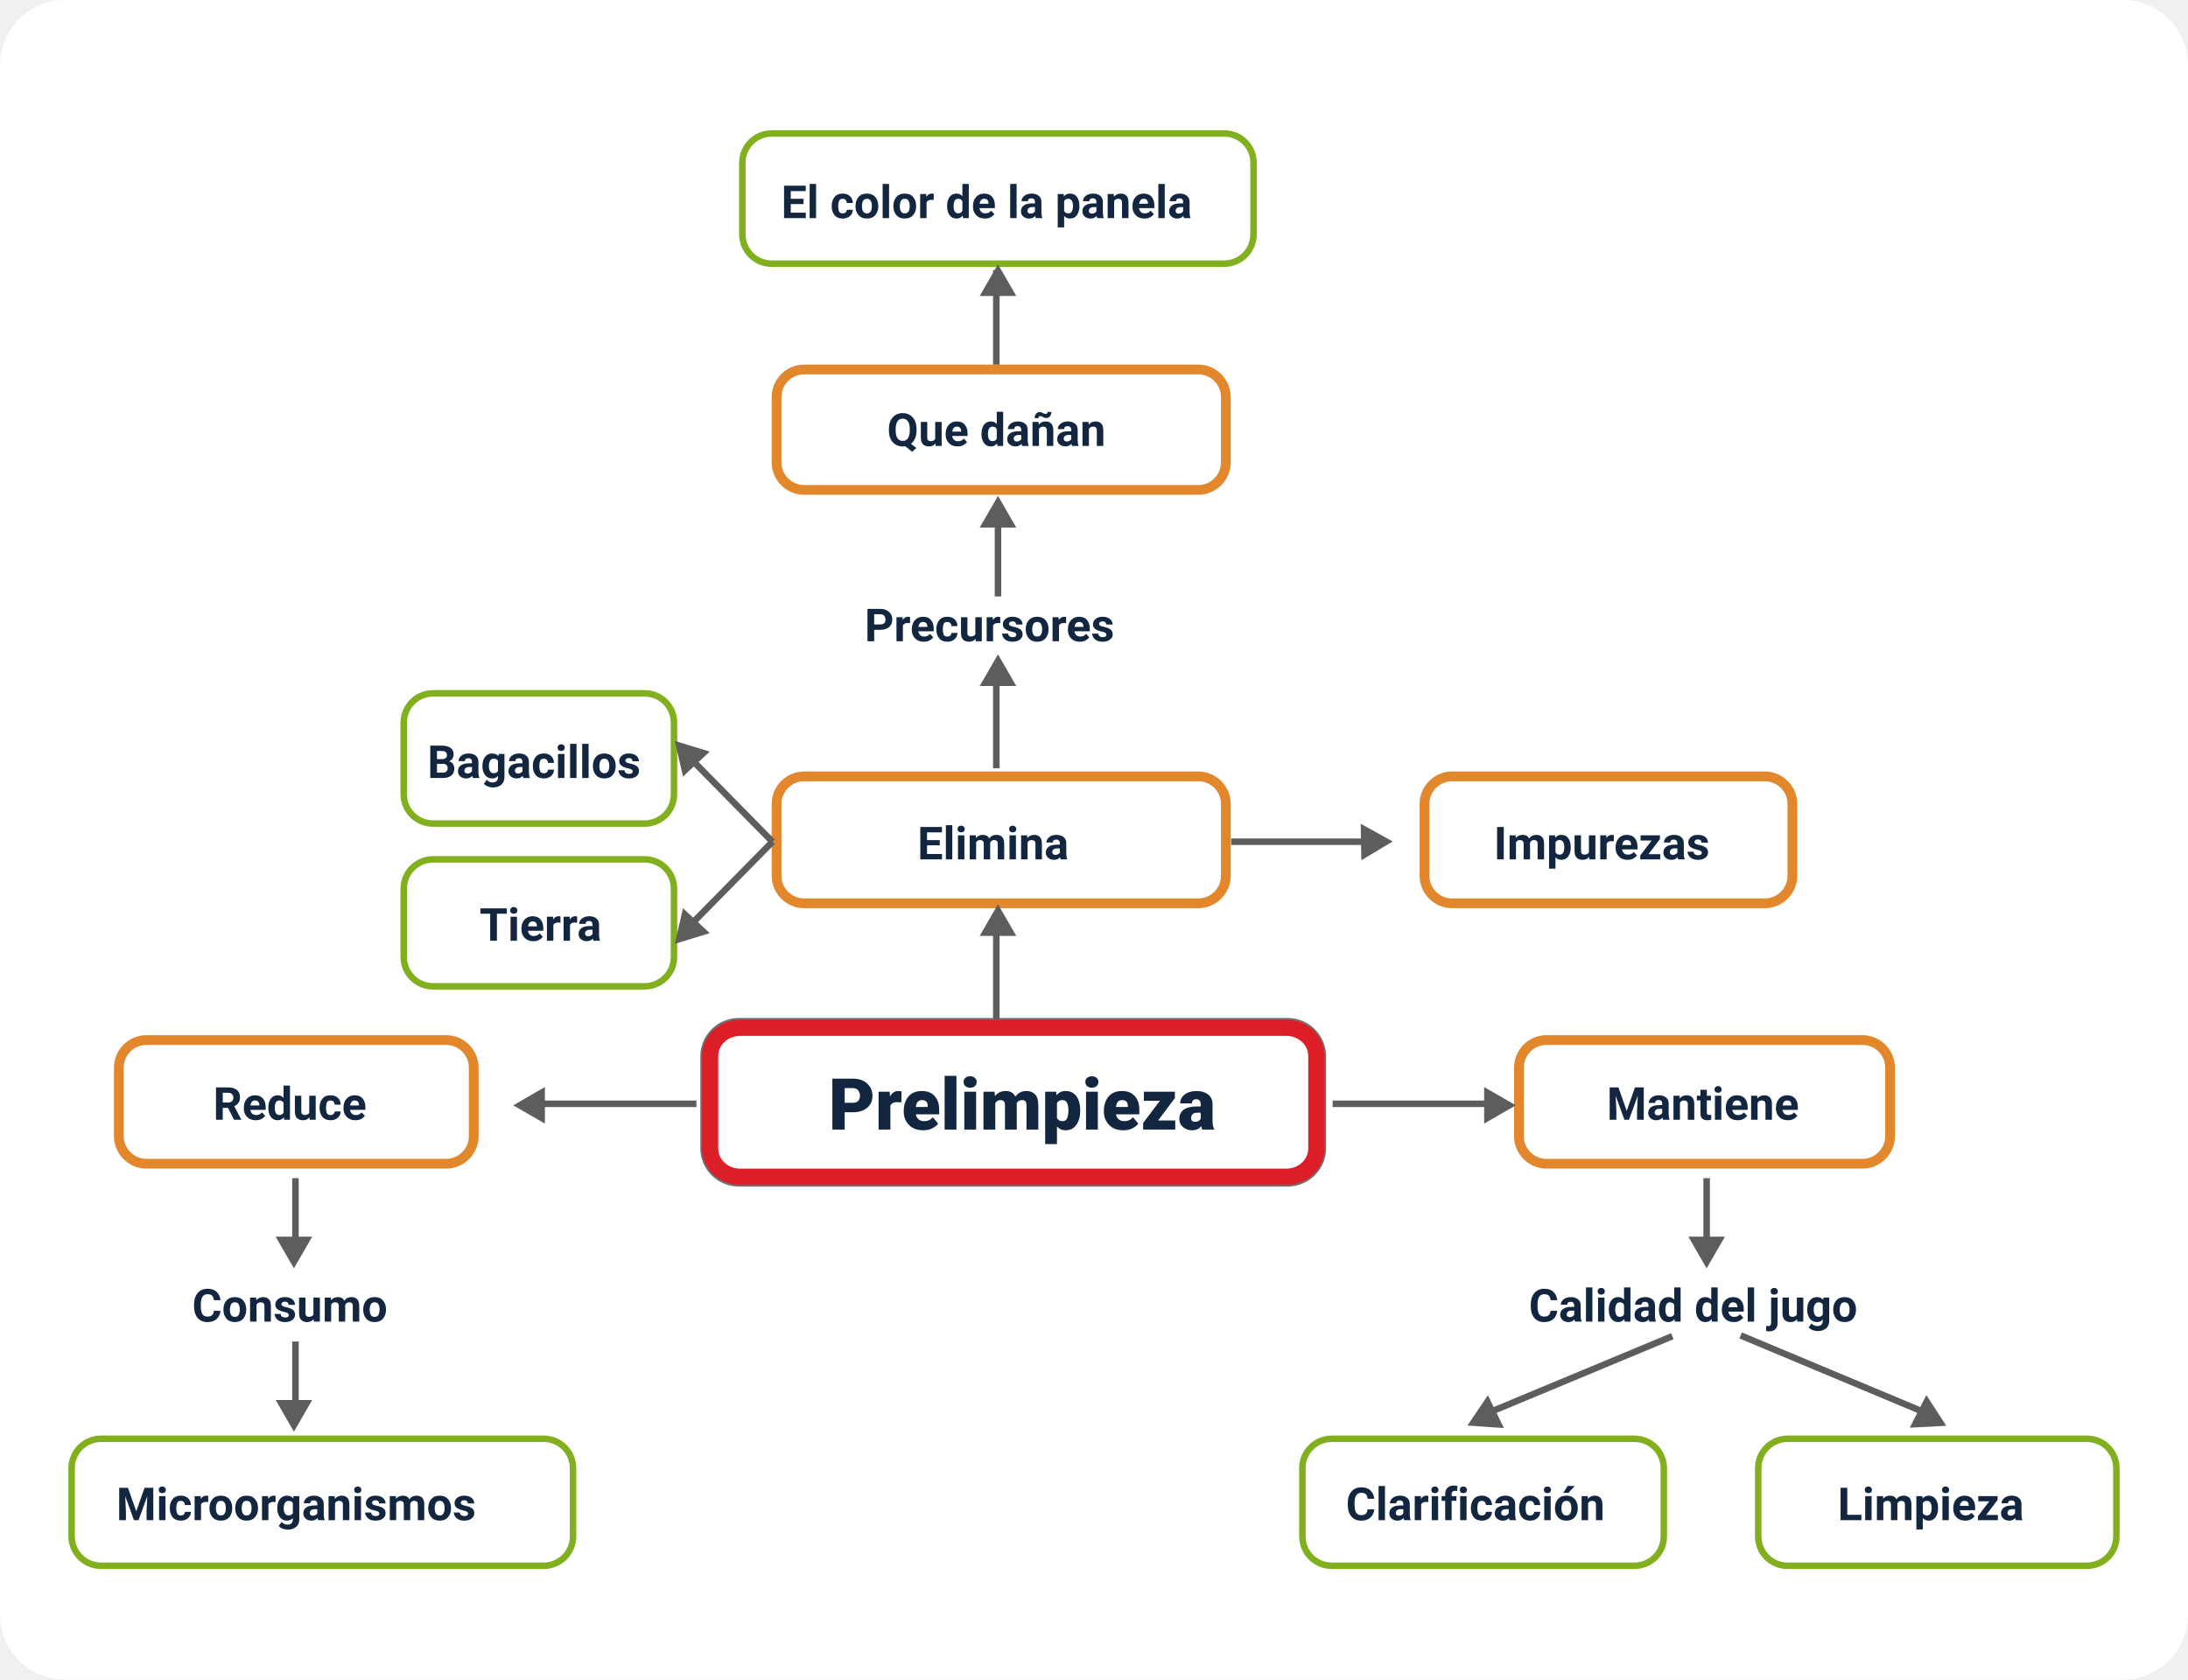
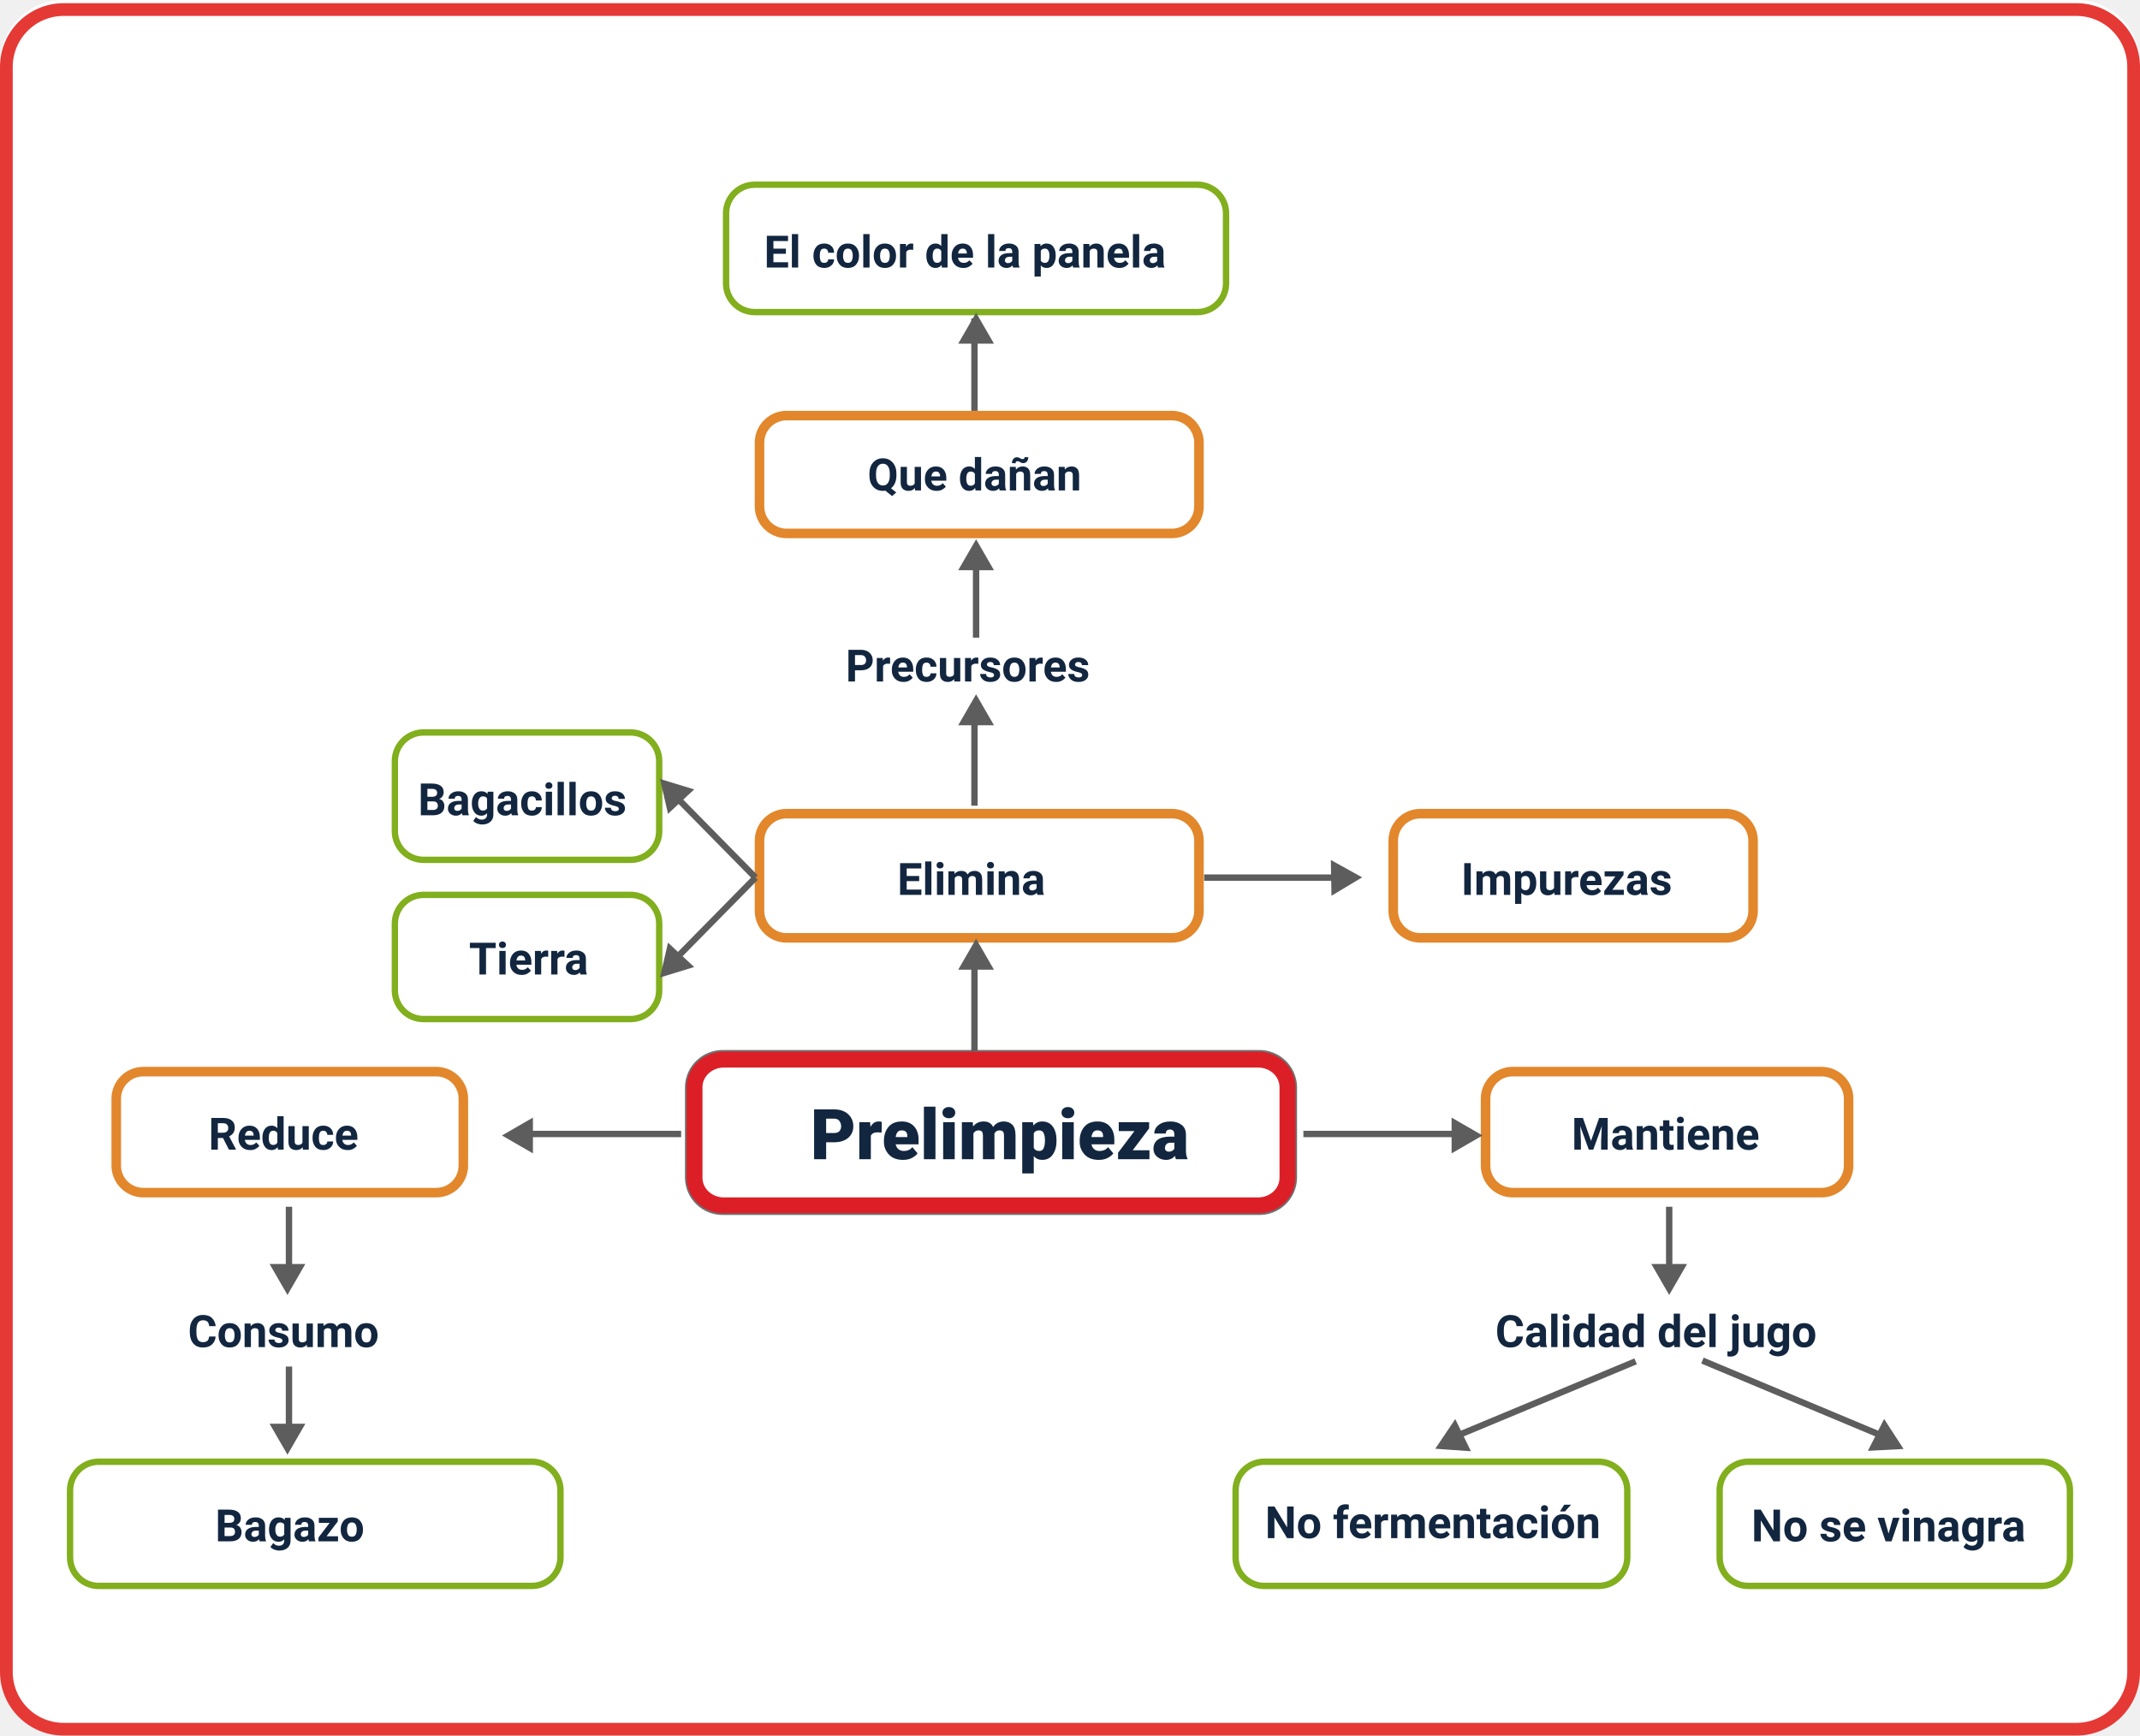
- <svg xmlns="http://www.w3.org/2000/svg" width="672" height="516" viewBox="0 0 672 516">
-   <g id="Grupo_173990" data-name="Grupo 173990" transform="translate(-705 -2547)">
-     <rect id="Rectángulo_33784" data-name="Rectángulo 33784" width="672" height="516" rx="20" transform="translate(705 2547)" fill="#fff" />
-     <g id="Grupo_171565" data-name="Grupo 171565" transform="translate(248 1921)">
+ <svg xmlns="http://www.w3.org/2000/svg" width="672" height="545" viewBox="0 0 672 545">
+   <g id="Grupo_224042" data-name="Grupo 224042" transform="translate(-705 -2518)">
+     <rect id="Rectángulo_33784" data-name="Rectángulo 33784" width="672" height="545" rx="20" transform="translate(705 2518)" fill="#fff" />
+     <g id="Grupo_171565" data-name="Grupo 171565" transform="translate(248 1909)">
      <g id="Rectángulo_40446" data-name="Rectángulo 40446" transform="translate(674.582 941.215)">
        <path id="Trazado_202130" data-name="Trazado 202130" d="M-4395.592-5982.72h168.014a9.345,9.345,0,0,1,9.6,9.06v28.687a9.344,9.344,0,0,1-9.6,9.059h-168.014a9.343,9.343,0,0,1-9.6-9.059v-28.687A9.344,9.344,0,0,1-4395.592-5982.72Z" transform="translate(4405.196 5982.72)" fill="#fff" stroke="#707070" stroke-width="5" />
        <path id="Trazado_202131" data-name="Trazado 202131" d="M-4395.479-5982.22h167.757c5.092,0,9.22,3.873,9.22,8.648v28.48c0,4.777-4.127,8.648-9.22,8.648h-167.757c-5.093,0-9.221-3.872-9.221-8.648v-28.48C-4404.7-5978.347-4400.571-5982.22-4395.479-5982.22Z" transform="translate(4405.211 5982.734)" fill="#fff" stroke="#dc1f27" stroke-width="5" />
      </g>
      <text id="Prelimpieza" transform="translate(771 973)" fill="#12263f" font-size="22" font-family="Roboto-Black, Roboto" font-weight="800" style="isolation: isolate">
        <tspan x="-59.544" y="0">Prelimpieza</tspan>
      </text>
      <g id="Rectángulo_44570" data-name="Rectángulo 44570" transform="translate(694 738)" fill="#fff" stroke="#e2872c" stroke-width="3">
        <rect width="141" height="40" rx="10" stroke="none" />
        <rect x="1.5" y="1.5" width="138" height="37" rx="8.5" fill="none" />
      </g>
      <g id="Rectángulo_44595" data-name="Rectángulo 44595" transform="translate(694 863)" fill="#fff" stroke="#e2872c" stroke-width="3">
        <rect width="141" height="42" rx="10" stroke="none" />
        <rect x="1.5" y="1.5" width="138" height="39" rx="8.5" fill="none" />
      </g>
      <g id="Rectángulo_44585" data-name="Rectángulo 44585" transform="translate(492 944)" fill="#fff" stroke="#e2872c" stroke-width="3">
        <rect width="112" height="41" rx="10" stroke="none" />
        <rect x="1.5" y="1.5" width="109" height="38" rx="8.5" fill="none" />
      </g>
      <g id="Rectángulo_44587" data-name="Rectángulo 44587" transform="translate(922 944)" fill="#fff" stroke="#e2872c" stroke-width="3">
        <rect width="117" height="41" rx="10" stroke="none" />
        <rect x="1.5" y="1.5" width="114" height="38" rx="8.5" fill="none" />
      </g>
      <g id="Rectángulo_44577" data-name="Rectángulo 44577" transform="translate(893 863)" fill="#fff" stroke="#e2872c" stroke-width="3">
        <rect width="116" height="42" rx="10" stroke="none" />
        <rect x="1.5" y="1.5" width="113" height="39" rx="8.5" fill="none" />
      </g>
      <g id="Rectángulo_44593" data-name="Rectángulo 44593" transform="translate(580 838)" fill="#fff" stroke="#81af1d" stroke-width="2">
        <rect width="85" height="42" rx="10" stroke="none" />
        <rect x="1" y="1" width="83" height="40" rx="9" fill="none" />
      </g>
      <g id="Rectángulo_44596" data-name="Rectángulo 44596" transform="translate(580 889)" fill="#fff" stroke="#81af1d" stroke-width="2">
        <rect width="85" height="41" rx="10" stroke="none" />
        <rect x="1" y="1" width="83" height="39" rx="9" fill="none" />
      </g>
      <g id="Rectángulo_44572" data-name="Rectángulo 44572" transform="translate(684 666)" fill="#fff" stroke="#81af1d" stroke-width="2">
        <rect width="159" height="42" rx="10" stroke="none" />
        <rect x="1" y="1" width="157" height="40" rx="9" fill="none" />
      </g>
      <g id="Rectángulo_44592" data-name="Rectángulo 44592" transform="translate(478 1067)" fill="#fff" stroke="#81af1d" stroke-width="2">
        <rect width="156" height="41" rx="10" stroke="none" />
        <rect x="1" y="1" width="154" height="39" rx="9" fill="none" />
      </g>
      <text id="Que_dañan" data-name="Que dañan" transform="translate(763 763)" fill="#12263f" font-size="14" font-family="Roboto-Bold, Roboto" font-weight="700" style="isolation: isolate">
        <tspan x="-33.568" y="0">Que dañan</tspan>
      </text>
      <text id="Elimina" transform="translate(762 890)" fill="#12263f" font-size="14" font-family="Roboto-Bold, Roboto" font-weight="700" style="isolation: isolate">
        <tspan x="-23.239" y="0">Elimina</tspan>
      </text>
      <text id="Precursores" transform="translate(761 823)" fill="#12263f" font-size="14" font-family="Roboto-Bold, Roboto" font-weight="700" style="isolation: isolate">
        <tspan x="-38.466" y="0">Precursores</tspan>
      </text>
      <text id="Reduce" transform="translate(546 970)" fill="#12263f" font-size="14" font-family="Roboto-Bold, Roboto" font-weight="700" style="isolation: isolate">
        <tspan x="-23.546" y="0">Reduce</tspan>
      </text>
      <text id="Calidad_del_jugo" data-name="Calidad del jugo" transform="translate(977 1032)" fill="#12263f" font-size="14" font-family="Roboto-Bold, Roboto" font-weight="700" style="isolation: isolate">
        <tspan x="-50.446" y="0">Calidad del jugo</tspan>
      </text>
      <text id="Consumo" transform="translate(546 1032)" fill="#12263f" font-size="14" font-family="Roboto-Bold, Roboto" font-weight="700" style="isolation: isolate">
        <tspan x="-29.993" y="0">Consumo</tspan>
      </text>
      <text id="Mantiene" transform="translate(980 970)" fill="#12263f" font-size="14" font-family="Roboto-Bold, Roboto" font-weight="700" style="isolation: isolate">
        <tspan x="-29.514" y="0">Mantiene</tspan>
      </text>
      <text id="Impurezas" transform="translate(949 890)" fill="#12263f" font-size="14" font-family="Roboto-Bold, Roboto" font-weight="700" style="isolation: isolate">
        <tspan x="-33.209" y="0">Impurezas</tspan>
      </text>
      <text id="Bagacillos" transform="translate(621 865)" fill="#12263f" font-size="14" font-family="Roboto-Bold, Roboto" font-weight="700" style="isolation: isolate">
        <tspan x="-32.744" y="0">Bagacillos</tspan>
      </text>
      <text id="Tierra" transform="translate(623 915)" fill="#12263f" font-size="14" font-family="Roboto-Bold, Roboto" font-weight="700" style="isolation: isolate">
        <tspan x="-18.727" y="0">Tierra</tspan>
      </text>
      <text id="El_color_de_la_panela" data-name="El color de la panela" transform="translate(760 693)" fill="#12263f" font-size="14" font-family="Roboto-Bold, Roboto" font-weight="700" style="isolation: isolate">
        <tspan x="-63.085" y="0">El color de la panela</tspan>
      </text>
      <g id="Grupo_171566" data-name="Grupo 171566" transform="translate(855.807 1066.997)">
-         <g id="Rectángulo_44588" data-name="Rectángulo 44588" transform="translate(0.193 0.003)" fill="#fff" stroke="#81af1d" stroke-width="2">
-           <rect width="113" height="41" rx="10" stroke="none" />
-           <rect x="1" y="1" width="111" height="39" rx="9" fill="none" />
+         <g id="Rectángulo_44588" data-name="Rectángulo 44588" transform="translate(-11.807 0.003)" fill="#fff" stroke="#81af1d" stroke-width="2">
+           <rect width="125" height="41" rx="10" stroke="none" />
+           <rect x="1" y="1" width="123" height="39" rx="9" fill="none" />
        </g>
        <g id="Rectángulo_44589" data-name="Rectángulo 44589" transform="translate(140.193 0.003)" fill="#fff" stroke="#81af1d" stroke-width="2">
          <rect width="112" height="41" rx="10" stroke="none" />
          <rect x="1" y="1" width="110" height="39" rx="9" fill="none" />
        </g>
-         <text id="Clarificación" transform="translate(54.193 26.002)" fill="#12263f" font-size="14" font-family="Roboto-Bold, Roboto" font-weight="700" style="isolation: isolate">
-           <tspan x="-39.645" y="0">Clarificación</tspan>
+         <text id="No_fermentación" data-name="No fermentación" transform="translate(51.193 25.002)" fill="#12263f" font-size="14" font-family="Roboto-Bold, Roboto" font-weight="700" style="isolation: isolate">
+           <tspan x="-52.756" y="0">No fermentación</tspan>
        </text>
-         <text id="Limpieza" transform="translate(194.193 26.002)" fill="#12263f" font-size="14" font-family="Roboto-Bold, Roboto" font-weight="700" style="isolation: isolate">
-           <tspan x="-28.602" y="0">Limpieza</tspan>
+         <text id="No_se_vinagra" data-name="No se vinagra" transform="translate(194.193 26.002)" fill="#12263f" font-size="14" font-family="Roboto-Bold, Roboto" font-weight="700" style="isolation: isolate">
+           <tspan x="-43.036" y="0">No se vinagra</tspan>
        </text>
      </g>
-       <text id="Microorganismos" transform="translate(548 1093)" fill="#12263f" font-size="14" font-family="Roboto-Bold, Roboto" font-weight="700" style="isolation: isolate">
-         <tspan x="-55.279" y="0">Microorganismos</tspan>
+       <text id="Bagazo" transform="translate(548 1093)" fill="#12263f" font-size="14" font-family="Roboto-Bold, Roboto" font-weight="700" style="isolation: isolate">
+         <tspan x="-23.434" y="0">Bagazo</tspan>
      </text>
      <line id="Línea_224" data-name="Línea 224" y2="29" transform="translate(763 709)" fill="none" stroke="#5d5d5d" stroke-width="2" />
      <path id="Trazado_258781" data-name="Trazado 258781" d="M0,0V28.083" transform="translate(763.513 781.141)" fill="none" stroke="#5d5d5d" stroke-width="2" />
      <line id="Línea_244" data-name="Línea 244" y2="28" transform="translate(763 834)" fill="none" stroke="#5d5d5d" stroke-width="2" />
      <line id="Línea_246" data-name="Línea 246" y2="28" transform="translate(763 911)" fill="none" stroke="#5d5d5d" stroke-width="2" />
      <path id="Trazado_258787" data-name="Trazado 258787" d="M21.914,0H0" transform="translate(981.158 987.935) rotate(90)" fill="none" stroke="#5d5d5d" stroke-width="2" />
      <path id="Trazado_258795" data-name="Trazado 258795" d="M21.914,0H0" transform="translate(547.74 987.935) rotate(90)" fill="none" stroke="#5d5d5d" stroke-width="2" />
      <path id="Trazado_258797" data-name="Trazado 258797" d="M21.914,0H0" transform="translate(547.74 1038.103) rotate(90)" fill="none" stroke="#5d5d5d" stroke-width="2" />
      <path id="Trazado_258789" data-name="Trazado 258789" d="M24.626,0,0,58.834" transform="translate(1050.429 1036.241) rotate(90)" fill="none" stroke="#5d5d5d" stroke-width="2" />
      <path id="Trazado_258791" data-name="Trazado 258791" d="M24.39,58.551,0,0" transform="translate(970.624 1036.477) rotate(90)" fill="none" stroke="#5d5d5d" stroke-width="2" />
      <path id="Trazado_258782" data-name="Trazado 258782" d="M36.292,4.289h-52" transform="translate(881.998 960.797)" fill="none" stroke="#5d5d5d" stroke-width="2" />
      <path id="Trazado_258793" data-name="Trazado 258793" d="M-15.708,4.289h52" transform="translate(634.595 960.797)" fill="none" stroke="#5d5d5d" stroke-width="2" />
      <line id="Línea_228" data-name="Línea 228" x1="44.933" transform="translate(835.125 884.581)" fill="none" stroke="#5d5d5d" stroke-width="2" />
      <line id="Línea_245" data-name="Línea 245" x2="28.551" y2="29.019" transform="translate(665.689 855.562)" fill="none" stroke="#5d5d5d" stroke-width="2" />
      <path id="Trazado_258767" data-name="Trazado 258767" d="M9.728,5.617,4.986,2.878,0,0V11.233Z" transform="translate(986.774 1005.908) rotate(90)" fill="#5d5d5d" />
      <path id="Trazado_258794" data-name="Trazado 258794" d="M9.728,5.617,4.986,2.878,0,0V11.233Z" transform="translate(552.888 1005.908) rotate(90)" fill="#5d5d5d" />
      <path id="Trazado_258796" data-name="Trazado 258796" d="M9.728,5.617,4.986,2.878,0,0V11.233Z" transform="translate(552.888 1056.076) rotate(90)" fill="#5d5d5d" />
      <path id="Trazado_258788" data-name="Trazado 258788" d="M9.728,5.617,4.986,2.878,0,0V11.233Z" transform="matrix(0.891, 0.454, -0.454, 0.891, 1048.645, 1054.577)" fill="#5d5d5d" />
      <path id="Trazado_258790" data-name="Trazado 258790" d="M9.728,5.617,4.986,2.878,0,0V11.233Z" transform="translate(918.906 1064.706) rotate(154)" fill="#5d5d5d" />
      <path id="Trazado_258774" data-name="Trazado 258774" d="M9.728,5.617,4.986,8.355,0,11.233V0Z" transform="translate(912.825 959.937)" fill="#5d5d5d" />
      <path id="Trazado_258792" data-name="Trazado 258792" d="M9.728,5.617,4.986,2.878,0,0V11.233Z" transform="translate(624.351 971.17) rotate(180)" fill="#5d5d5d" />
      <path id="Trazado_258761" data-name="Trazado 258761" d="M9.728,5.617,4.986,2.878,0,0V11.233Z" transform="translate(874.91 879.05) rotate(-1)" fill="#5d5d5d" />
      <path id="Trazado_258784" data-name="Trazado 258784" d="M9.728,5.617,4.986,2.878,0,0V11.233Z" transform="translate(666.771 864.547) rotate(-133)" fill="#5d5d5d" />
      <path id="Trazado_258786" data-name="Trazado 258786" d="M9.728,5.617,4.986,8.355,0,11.233V0Z" transform="translate(674.987 912.661) rotate(133)" fill="#5d5d5d" />
      <path id="Trazado_258764" data-name="Trazado 258764" d="M9.728,5.617,4.985,2.879,0,0V11.233Z" transform="translate(757.895 716.917) rotate(-90)" fill="#5d5d5d" />
      <path id="Trazado_258779" data-name="Trazado 258779" d="M9.728,5.617,4.985,2.879,0,0V11.233Z" transform="translate(757.895 788.061) rotate(-90)" fill="#5d5d5d" />
      <path id="Trazado_258780" data-name="Trazado 258780" d="M9.728,5.617,4.985,2.879,0,0V11.233Z" transform="translate(757.895 836.739) rotate(-90)" fill="#5d5d5d" />
      <path id="Trazado_258785" data-name="Trazado 258785" d="M9.728,5.617,4.985,2.879,0,0V11.233Z" transform="translate(757.895 913.5) rotate(-90)" fill="#5d5d5d" />
      <line id="Línea_247" data-name="Línea 247" y1="29.019" x2="28.551" transform="translate(665.689 884.581)" fill="none" stroke="#5d5d5d" stroke-width="2" />
    </g>
+     <g id="Rectángulo_293965" data-name="Rectángulo 293965" transform="translate(705 2519)" fill="none" stroke="#e53935" stroke-width="4">
+       <rect width="672" height="544" rx="20" stroke="none" />
+       <rect x="2" y="2" width="668" height="540" rx="18" fill="none" />
+     </g>
  </g>
</svg>
